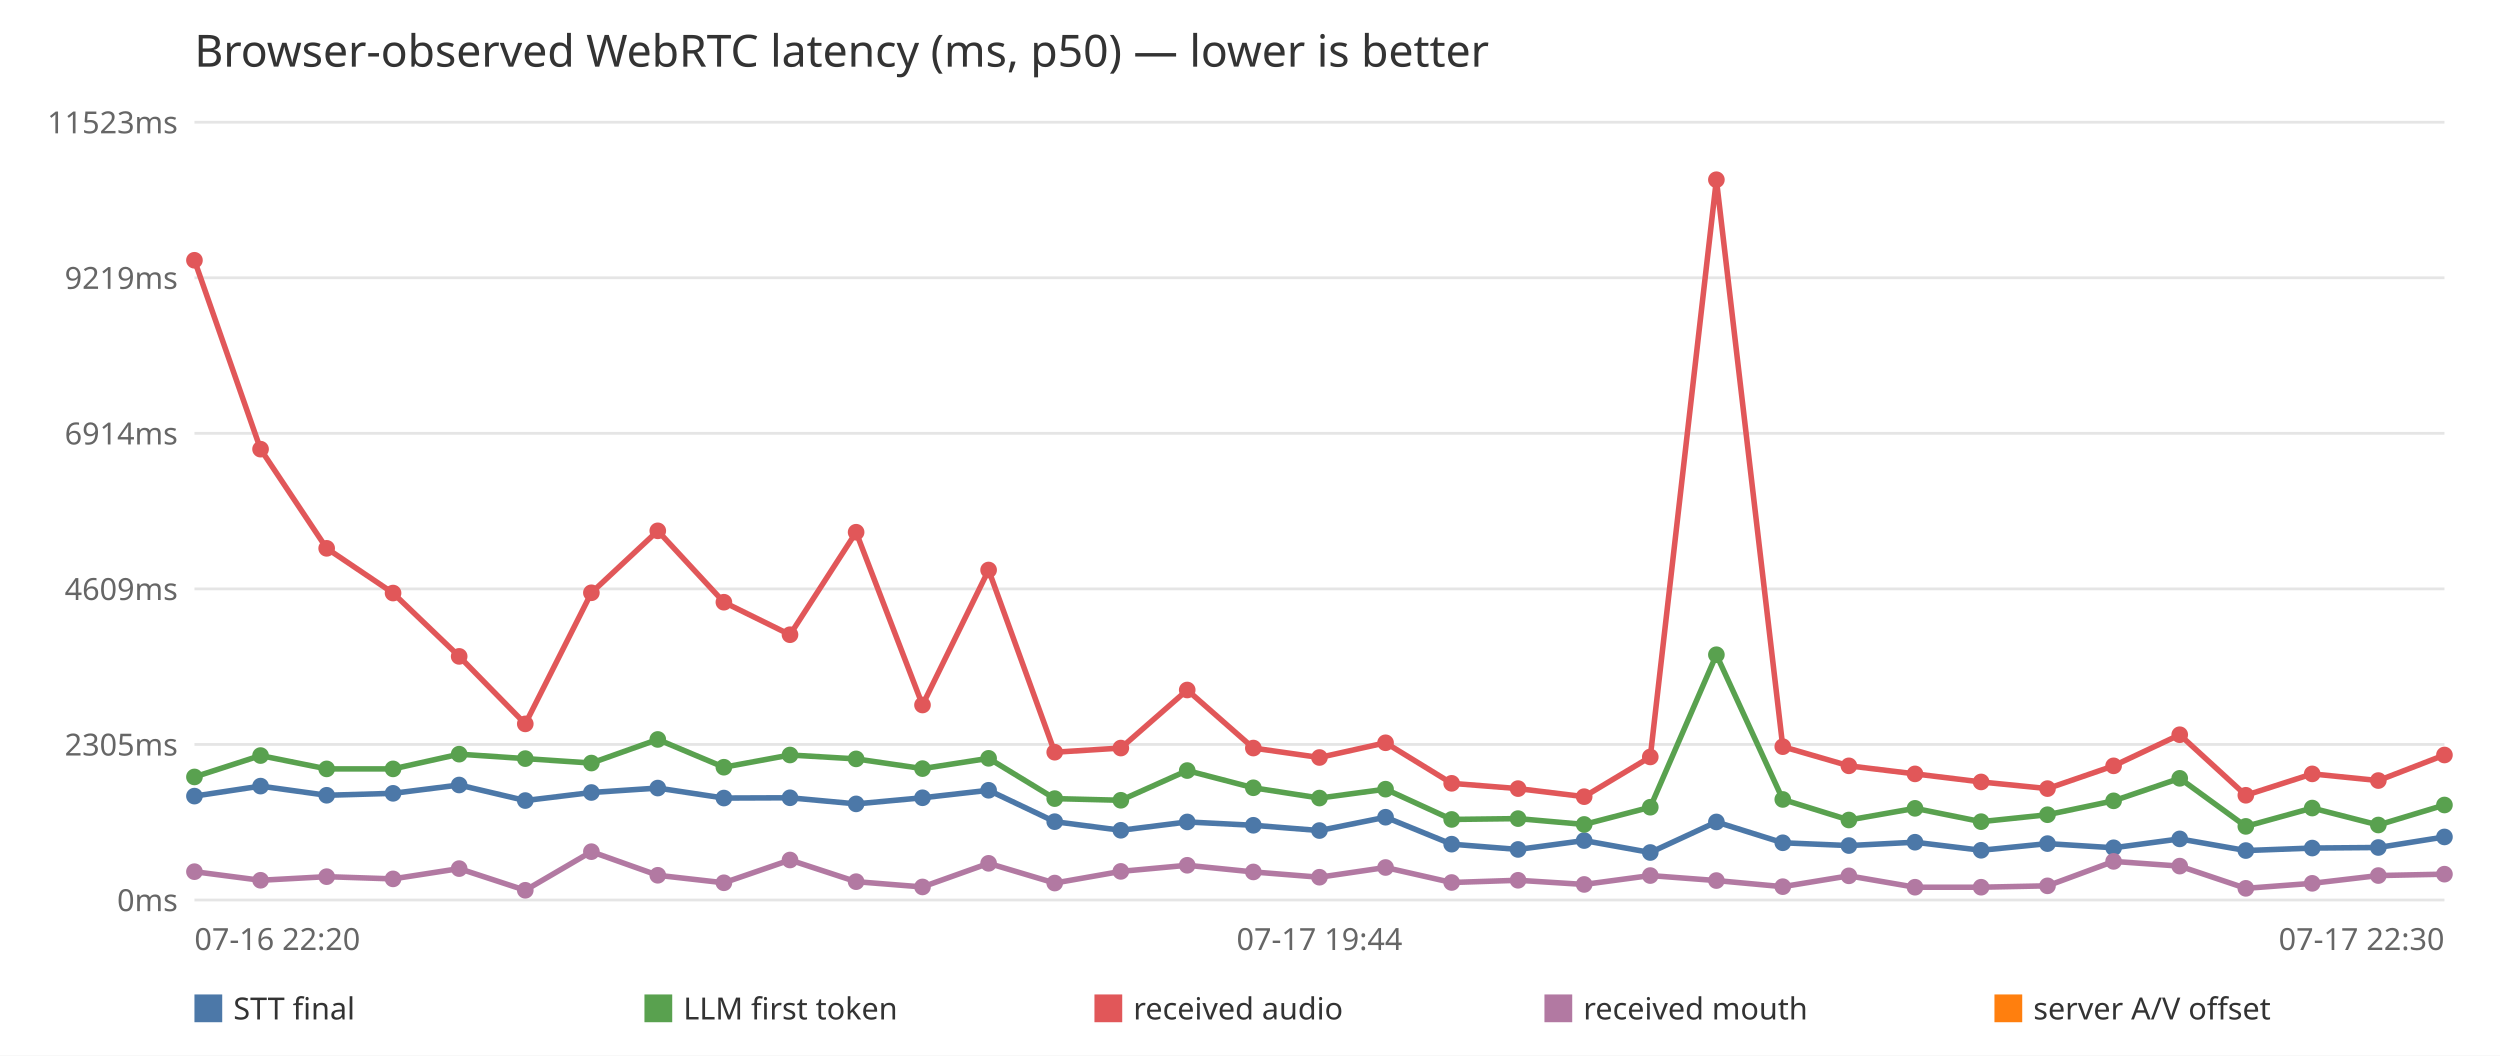
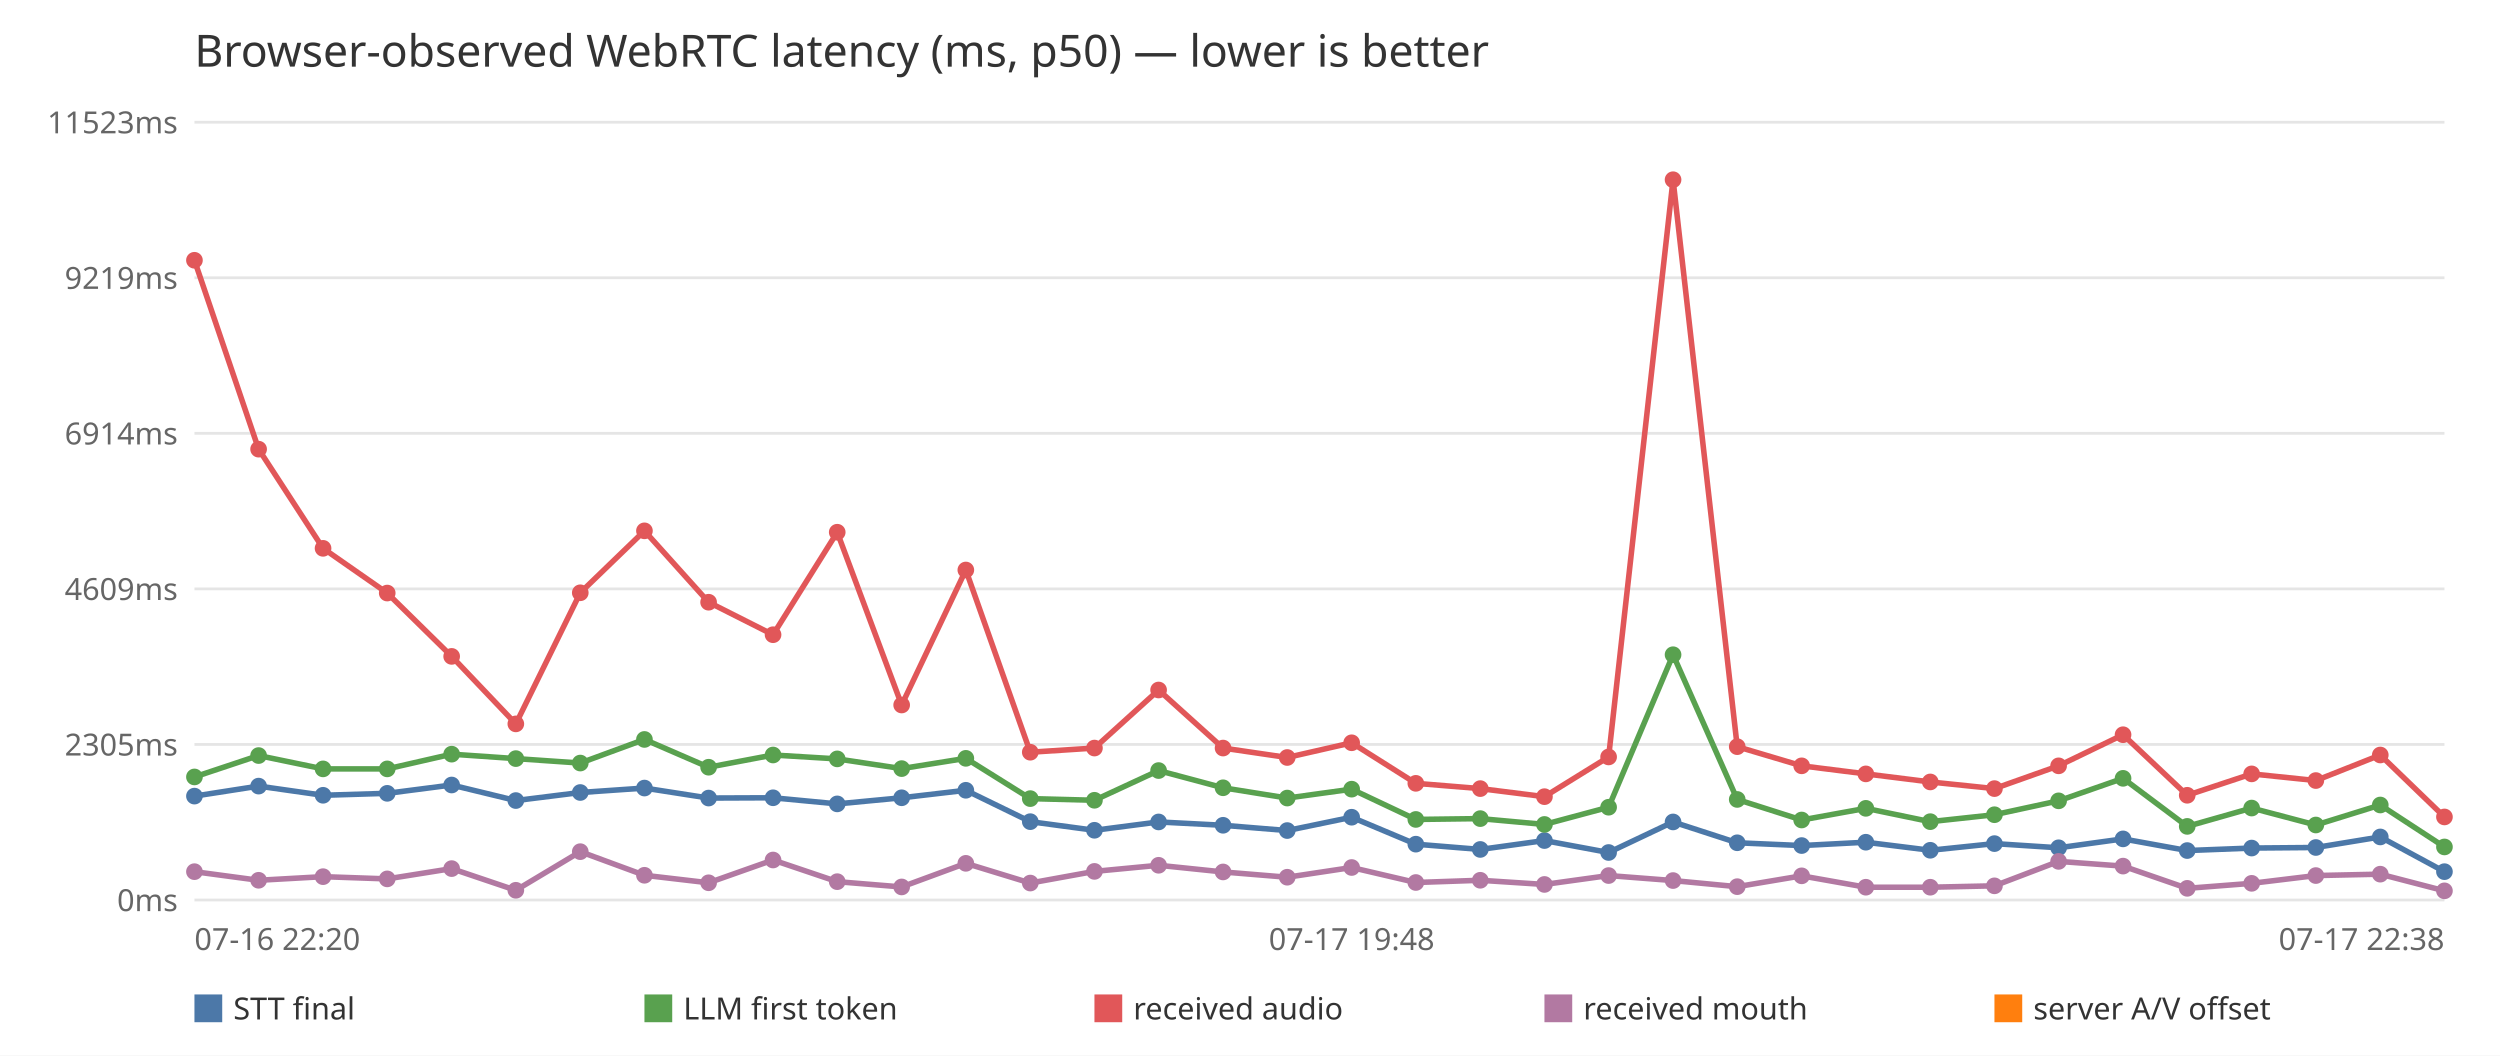
<svg xmlns="http://www.w3.org/2000/svg" width="900" height="380" viewBox="0 0 900 380" font-family="sans-serif">
  <rect width="900" height="380" fill="white" />
  <text x="70" y="24" font-size="16" fill="#333">Browser-observed WebRTC latency (ms, p50) — lower is better</text>
  <line x1="70" y1="324.0" x2="880" y2="324.0" stroke="#e5e5e5" />
  <text x="64" y="328.0" font-size="11" fill="#666" text-anchor="end">0ms</text>
  <line x1="70" y1="268.0" x2="880" y2="268.0" stroke="#e5e5e5" />
  <text x="64" y="272.0" font-size="11" fill="#666" text-anchor="end">2305ms</text>
  <line x1="70" y1="212.0" x2="880" y2="212.0" stroke="#e5e5e5" />
  <text x="64" y="216.0" font-size="11" fill="#666" text-anchor="end">4609ms</text>
  <line x1="70" y1="156.0" x2="880" y2="156.0" stroke="#e5e5e5" />
  <text x="64" y="160.0" font-size="11" fill="#666" text-anchor="end">6914ms</text>
  <line x1="70" y1="100.0" x2="880" y2="100.0" stroke="#e5e5e5" />
  <text x="64" y="104.0" font-size="11" fill="#666" text-anchor="end">9219ms</text>
  <line x1="70" y1="44.0" x2="880" y2="44.0" stroke="#e5e5e5" />
  <text x="64" y="48.0" font-size="11" fill="#666" text-anchor="end">11523ms</text>
  <text x="70.0" y="342" font-size="11" fill="#666" text-anchor="start">07-16 22:20</text>
-   <text x="475.0" y="342" font-size="11" fill="#666" text-anchor="middle">07-17 19:44</text>
-   <text x="880.0" y="342" font-size="11" fill="#666" text-anchor="end">07-17 22:30</text>
-   <polyline points="70.0,286.6 93.8,283.0 117.6,286.3 141.5,285.6 165.3,282.6 189.1,288.2 212.9,285.3 236.8,283.7 260.6,287.3 284.4,287.2 308.2,289.4 332.1,287.2 355.9,284.5 379.7,295.8 403.5,298.9 427.4,295.9 451.2,297.1 475.0,299.0 498.8,294.2 522.6,303.9 546.5,305.8 570.3,302.6 594.1,306.9 617.9,295.9 641.8,303.4 665.6,304.4 689.4,303.2 713.2,306.1 737.1,303.7 760.9,305.2 784.7,302.0 808.5,306.2 832.4,305.3 856.2,305.1 880.0,301.3" fill="none" stroke="#4c78a8" stroke-width="2" />
+   <text x="486.6" y="342" font-size="11" fill="#666" text-anchor="middle">07-17 19:48</text>
+   <text x="880.0" y="342" font-size="11" fill="#666" text-anchor="end">07-17 22:38</text>
+   <polyline points="70.0,286.6 93.1,283.0 116.3,286.3 139.4,285.6 162.6,282.6 185.7,288.2 208.9,285.3 232.0,283.7 255.1,287.3 278.3,287.2 301.4,289.4 324.6,287.2 347.7,284.5 370.9,295.8 394.0,298.9 417.1,295.9 440.3,297.1 463.4,299.0 486.6,294.2 509.7,303.9 532.9,305.8 556.0,302.6 579.1,306.9 602.3,295.9 625.4,303.4 648.6,304.4 671.7,303.2 694.9,306.1 718.0,303.7 741.1,305.2 764.3,302.0 787.4,306.2 810.6,305.3 833.7,305.1 856.9,301.3 880.0,313.8" fill="none" stroke="#4c78a8" stroke-width="2" />
  <circle cx="70.0" cy="286.6" r="3" fill="#4c78a8" />
-   <circle cx="93.8" cy="283.0" r="3" fill="#4c78a8" />
-   <circle cx="117.6" cy="286.3" r="3" fill="#4c78a8" />
-   <circle cx="141.5" cy="285.6" r="3" fill="#4c78a8" />
-   <circle cx="165.3" cy="282.6" r="3" fill="#4c78a8" />
-   <circle cx="189.1" cy="288.2" r="3" fill="#4c78a8" />
-   <circle cx="212.9" cy="285.3" r="3" fill="#4c78a8" />
-   <circle cx="236.8" cy="283.7" r="3" fill="#4c78a8" />
-   <circle cx="260.6" cy="287.3" r="3" fill="#4c78a8" />
-   <circle cx="284.4" cy="287.2" r="3" fill="#4c78a8" />
-   <circle cx="308.2" cy="289.4" r="3" fill="#4c78a8" />
-   <circle cx="332.1" cy="287.2" r="3" fill="#4c78a8" />
-   <circle cx="355.9" cy="284.5" r="3" fill="#4c78a8" />
-   <circle cx="379.7" cy="295.8" r="3" fill="#4c78a8" />
-   <circle cx="403.5" cy="298.9" r="3" fill="#4c78a8" />
-   <circle cx="427.4" cy="295.9" r="3" fill="#4c78a8" />
-   <circle cx="451.2" cy="297.1" r="3" fill="#4c78a8" />
-   <circle cx="475.0" cy="299.0" r="3" fill="#4c78a8" />
-   <circle cx="498.8" cy="294.2" r="3" fill="#4c78a8" />
-   <circle cx="522.6" cy="303.9" r="3" fill="#4c78a8" />
-   <circle cx="546.5" cy="305.8" r="3" fill="#4c78a8" />
-   <circle cx="570.3" cy="302.6" r="3" fill="#4c78a8" />
-   <circle cx="594.1" cy="306.9" r="3" fill="#4c78a8" />
-   <circle cx="617.9" cy="295.9" r="3" fill="#4c78a8" />
-   <circle cx="641.8" cy="303.4" r="3" fill="#4c78a8" />
-   <circle cx="665.6" cy="304.4" r="3" fill="#4c78a8" />
-   <circle cx="689.4" cy="303.2" r="3" fill="#4c78a8" />
-   <circle cx="713.2" cy="306.1" r="3" fill="#4c78a8" />
-   <circle cx="737.1" cy="303.7" r="3" fill="#4c78a8" />
-   <circle cx="760.9" cy="305.2" r="3" fill="#4c78a8" />
-   <circle cx="784.7" cy="302.0" r="3" fill="#4c78a8" />
-   <circle cx="808.5" cy="306.2" r="3" fill="#4c78a8" />
-   <circle cx="832.4" cy="305.3" r="3" fill="#4c78a8" />
-   <circle cx="856.2" cy="305.1" r="3" fill="#4c78a8" />
-   <circle cx="880.0" cy="301.3" r="3" fill="#4c78a8" />
+   <circle cx="93.1" cy="283.0" r="3" fill="#4c78a8" />
+   <circle cx="116.3" cy="286.3" r="3" fill="#4c78a8" />
+   <circle cx="139.4" cy="285.6" r="3" fill="#4c78a8" />
+   <circle cx="162.6" cy="282.6" r="3" fill="#4c78a8" />
+   <circle cx="185.7" cy="288.2" r="3" fill="#4c78a8" />
+   <circle cx="208.9" cy="285.3" r="3" fill="#4c78a8" />
+   <circle cx="232.0" cy="283.7" r="3" fill="#4c78a8" />
+   <circle cx="255.1" cy="287.3" r="3" fill="#4c78a8" />
+   <circle cx="278.3" cy="287.2" r="3" fill="#4c78a8" />
+   <circle cx="301.4" cy="289.4" r="3" fill="#4c78a8" />
+   <circle cx="324.6" cy="287.2" r="3" fill="#4c78a8" />
+   <circle cx="347.7" cy="284.5" r="3" fill="#4c78a8" />
+   <circle cx="370.9" cy="295.8" r="3" fill="#4c78a8" />
+   <circle cx="394.0" cy="298.9" r="3" fill="#4c78a8" />
+   <circle cx="417.1" cy="295.9" r="3" fill="#4c78a8" />
+   <circle cx="440.3" cy="297.1" r="3" fill="#4c78a8" />
+   <circle cx="463.4" cy="299.0" r="3" fill="#4c78a8" />
+   <circle cx="486.6" cy="294.2" r="3" fill="#4c78a8" />
+   <circle cx="509.7" cy="303.9" r="3" fill="#4c78a8" />
+   <circle cx="532.9" cy="305.8" r="3" fill="#4c78a8" />
+   <circle cx="556.0" cy="302.6" r="3" fill="#4c78a8" />
+   <circle cx="579.1" cy="306.9" r="3" fill="#4c78a8" />
+   <circle cx="602.3" cy="295.9" r="3" fill="#4c78a8" />
+   <circle cx="625.4" cy="303.4" r="3" fill="#4c78a8" />
+   <circle cx="648.6" cy="304.4" r="3" fill="#4c78a8" />
+   <circle cx="671.7" cy="303.2" r="3" fill="#4c78a8" />
+   <circle cx="694.9" cy="306.1" r="3" fill="#4c78a8" />
+   <circle cx="718.0" cy="303.7" r="3" fill="#4c78a8" />
+   <circle cx="741.1" cy="305.2" r="3" fill="#4c78a8" />
+   <circle cx="764.3" cy="302.0" r="3" fill="#4c78a8" />
+   <circle cx="787.4" cy="306.2" r="3" fill="#4c78a8" />
+   <circle cx="810.6" cy="305.3" r="3" fill="#4c78a8" />
+   <circle cx="833.7" cy="305.1" r="3" fill="#4c78a8" />
+   <circle cx="856.9" cy="301.3" r="3" fill="#4c78a8" />
+   <circle cx="880.0" cy="313.8" r="3" fill="#4c78a8" />
  <rect x="70.0" y="358" width="10" height="10" fill="#4c78a8" />
  <text x="84.0" y="367" font-size="11" fill="#333">STT final</text>
-   <polyline points="70.0,279.7 93.8,272.0 117.6,276.8 141.5,276.8 165.3,271.5 189.1,273.1 212.9,274.7 236.8,266.2 260.6,276.2 284.4,271.8 308.2,273.2 332.1,276.7 355.9,273.0 379.7,287.5 403.5,288.1 427.4,277.4 451.2,283.6 475.0,287.3 498.8,284.1 522.6,295.0 546.5,294.7 570.3,296.8 594.1,290.6 617.9,235.7 641.8,287.8 665.6,295.2 689.4,291.0 713.2,295.8 737.1,293.3 760.9,288.3 784.7,280.2 808.5,297.5 832.4,290.9 856.2,297.0 880.0,289.8" fill="none" stroke="#59a14f" stroke-width="2" />
+   <polyline points="70.0,279.7 93.1,272.0 116.3,276.8 139.4,276.8 162.6,271.5 185.7,273.1 208.9,274.7 232.0,266.2 255.1,276.2 278.3,271.8 301.4,273.2 324.6,276.7 347.7,273.0 370.9,287.5 394.0,288.1 417.1,277.4 440.3,283.6 463.4,287.3 486.6,284.1 509.7,295.0 532.9,294.7 556.0,296.8 579.1,290.6 602.3,235.7 625.4,287.8 648.6,295.2 671.7,291.0 694.9,295.8 718.0,293.3 741.1,288.3 764.3,280.2 787.4,297.5 810.6,290.9 833.7,297.0 856.9,289.8 880.0,304.9" fill="none" stroke="#59a14f" stroke-width="2" />
  <circle cx="70.0" cy="279.7" r="3" fill="#59a14f" />
-   <circle cx="93.8" cy="272.0" r="3" fill="#59a14f" />
-   <circle cx="117.6" cy="276.8" r="3" fill="#59a14f" />
-   <circle cx="141.5" cy="276.8" r="3" fill="#59a14f" />
-   <circle cx="165.3" cy="271.5" r="3" fill="#59a14f" />
-   <circle cx="189.1" cy="273.1" r="3" fill="#59a14f" />
-   <circle cx="212.9" cy="274.7" r="3" fill="#59a14f" />
-   <circle cx="236.8" cy="266.2" r="3" fill="#59a14f" />
-   <circle cx="260.6" cy="276.2" r="3" fill="#59a14f" />
-   <circle cx="284.4" cy="271.8" r="3" fill="#59a14f" />
-   <circle cx="308.2" cy="273.2" r="3" fill="#59a14f" />
-   <circle cx="332.1" cy="276.7" r="3" fill="#59a14f" />
-   <circle cx="355.9" cy="273.0" r="3" fill="#59a14f" />
-   <circle cx="379.7" cy="287.5" r="3" fill="#59a14f" />
-   <circle cx="403.5" cy="288.1" r="3" fill="#59a14f" />
-   <circle cx="427.4" cy="277.4" r="3" fill="#59a14f" />
-   <circle cx="451.2" cy="283.6" r="3" fill="#59a14f" />
-   <circle cx="475.0" cy="287.3" r="3" fill="#59a14f" />
-   <circle cx="498.8" cy="284.1" r="3" fill="#59a14f" />
-   <circle cx="522.6" cy="295.0" r="3" fill="#59a14f" />
-   <circle cx="546.5" cy="294.7" r="3" fill="#59a14f" />
-   <circle cx="570.3" cy="296.8" r="3" fill="#59a14f" />
-   <circle cx="594.1" cy="290.6" r="3" fill="#59a14f" />
-   <circle cx="617.9" cy="235.7" r="3" fill="#59a14f" />
-   <circle cx="641.8" cy="287.8" r="3" fill="#59a14f" />
-   <circle cx="665.6" cy="295.2" r="3" fill="#59a14f" />
-   <circle cx="689.4" cy="291.0" r="3" fill="#59a14f" />
-   <circle cx="713.2" cy="295.8" r="3" fill="#59a14f" />
-   <circle cx="737.1" cy="293.3" r="3" fill="#59a14f" />
-   <circle cx="760.9" cy="288.3" r="3" fill="#59a14f" />
-   <circle cx="784.7" cy="280.2" r="3" fill="#59a14f" />
-   <circle cx="808.5" cy="297.5" r="3" fill="#59a14f" />
-   <circle cx="832.4" cy="290.9" r="3" fill="#59a14f" />
-   <circle cx="856.2" cy="297.0" r="3" fill="#59a14f" />
-   <circle cx="880.0" cy="289.8" r="3" fill="#59a14f" />
+   <circle cx="93.1" cy="272.0" r="3" fill="#59a14f" />
+   <circle cx="116.3" cy="276.8" r="3" fill="#59a14f" />
+   <circle cx="139.4" cy="276.8" r="3" fill="#59a14f" />
+   <circle cx="162.6" cy="271.5" r="3" fill="#59a14f" />
+   <circle cx="185.7" cy="273.1" r="3" fill="#59a14f" />
+   <circle cx="208.9" cy="274.7" r="3" fill="#59a14f" />
+   <circle cx="232.0" cy="266.2" r="3" fill="#59a14f" />
+   <circle cx="255.1" cy="276.2" r="3" fill="#59a14f" />
+   <circle cx="278.3" cy="271.8" r="3" fill="#59a14f" />
+   <circle cx="301.4" cy="273.2" r="3" fill="#59a14f" />
+   <circle cx="324.6" cy="276.7" r="3" fill="#59a14f" />
+   <circle cx="347.7" cy="273.0" r="3" fill="#59a14f" />
+   <circle cx="370.9" cy="287.5" r="3" fill="#59a14f" />
+   <circle cx="394.0" cy="288.1" r="3" fill="#59a14f" />
+   <circle cx="417.1" cy="277.4" r="3" fill="#59a14f" />
+   <circle cx="440.3" cy="283.6" r="3" fill="#59a14f" />
+   <circle cx="463.4" cy="287.3" r="3" fill="#59a14f" />
+   <circle cx="486.6" cy="284.1" r="3" fill="#59a14f" />
+   <circle cx="509.7" cy="295.0" r="3" fill="#59a14f" />
+   <circle cx="532.9" cy="294.7" r="3" fill="#59a14f" />
+   <circle cx="556.0" cy="296.8" r="3" fill="#59a14f" />
+   <circle cx="579.1" cy="290.6" r="3" fill="#59a14f" />
+   <circle cx="602.3" cy="235.7" r="3" fill="#59a14f" />
+   <circle cx="625.4" cy="287.8" r="3" fill="#59a14f" />
+   <circle cx="648.6" cy="295.2" r="3" fill="#59a14f" />
+   <circle cx="671.7" cy="291.0" r="3" fill="#59a14f" />
+   <circle cx="694.9" cy="295.8" r="3" fill="#59a14f" />
+   <circle cx="718.0" cy="293.3" r="3" fill="#59a14f" />
+   <circle cx="741.1" cy="288.3" r="3" fill="#59a14f" />
+   <circle cx="764.3" cy="280.2" r="3" fill="#59a14f" />
+   <circle cx="787.4" cy="297.5" r="3" fill="#59a14f" />
+   <circle cx="810.6" cy="290.9" r="3" fill="#59a14f" />
+   <circle cx="833.7" cy="297.0" r="3" fill="#59a14f" />
+   <circle cx="856.9" cy="289.8" r="3" fill="#59a14f" />
+   <circle cx="880.0" cy="304.9" r="3" fill="#59a14f" />
  <rect x="232.0" y="358" width="10" height="10" fill="#59a14f" />
  <text x="246.0" y="367" font-size="11" fill="#333">LLM first token</text>
-   <polyline points="70.0,93.7 93.8,161.7 117.6,197.4 141.5,213.5 165.3,236.3 189.1,260.6 212.9,213.4 236.8,191.1 260.6,216.8 284.4,228.5 308.2,191.6 332.1,253.8 355.9,205.2 379.7,270.8 403.5,269.3 427.4,248.4 451.2,269.3 475.0,272.7 498.8,267.4 522.6,282.0 546.5,283.9 570.3,286.8 594.1,272.5 617.9,64.7 641.8,268.8 665.6,275.7 689.4,278.6 713.2,281.5 737.1,283.9 760.9,275.7 784.7,264.5 808.5,286.3 832.4,278.6 856.2,281.0 880.0,271.8" fill="none" stroke="#e15759" stroke-width="2" />
+   <polyline points="70.0,93.7 93.1,161.7 116.3,197.4 139.4,213.5 162.6,236.3 185.7,260.6 208.9,213.4 232.0,191.1 255.1,216.8 278.3,228.5 301.4,191.6 324.6,253.8 347.7,205.2 370.9,270.8 394.0,269.3 417.1,248.4 440.3,269.3 463.4,272.7 486.6,267.4 509.7,282.0 532.9,283.9 556.0,286.8 579.1,272.5 602.3,64.7 625.4,268.8 648.6,275.7 671.7,278.6 694.9,281.5 718.0,283.9 741.1,275.7 764.3,264.5 787.4,286.3 810.6,278.6 833.7,281.0 856.9,271.8 880.0,294.1" fill="none" stroke="#e15759" stroke-width="2" />
  <circle cx="70.0" cy="93.7" r="3" fill="#e15759" />
-   <circle cx="93.8" cy="161.7" r="3" fill="#e15759" />
-   <circle cx="117.6" cy="197.4" r="3" fill="#e15759" />
-   <circle cx="141.5" cy="213.5" r="3" fill="#e15759" />
-   <circle cx="165.3" cy="236.3" r="3" fill="#e15759" />
-   <circle cx="189.1" cy="260.6" r="3" fill="#e15759" />
-   <circle cx="212.9" cy="213.4" r="3" fill="#e15759" />
-   <circle cx="236.8" cy="191.1" r="3" fill="#e15759" />
-   <circle cx="260.6" cy="216.8" r="3" fill="#e15759" />
-   <circle cx="284.4" cy="228.5" r="3" fill="#e15759" />
-   <circle cx="308.2" cy="191.6" r="3" fill="#e15759" />
-   <circle cx="332.1" cy="253.8" r="3" fill="#e15759" />
-   <circle cx="355.9" cy="205.2" r="3" fill="#e15759" />
-   <circle cx="379.7" cy="270.8" r="3" fill="#e15759" />
-   <circle cx="403.5" cy="269.3" r="3" fill="#e15759" />
-   <circle cx="427.4" cy="248.4" r="3" fill="#e15759" />
-   <circle cx="451.2" cy="269.3" r="3" fill="#e15759" />
-   <circle cx="475.0" cy="272.7" r="3" fill="#e15759" />
-   <circle cx="498.8" cy="267.4" r="3" fill="#e15759" />
-   <circle cx="522.6" cy="282.0" r="3" fill="#e15759" />
-   <circle cx="546.5" cy="283.9" r="3" fill="#e15759" />
-   <circle cx="570.3" cy="286.8" r="3" fill="#e15759" />
-   <circle cx="594.1" cy="272.5" r="3" fill="#e15759" />
-   <circle cx="617.9" cy="64.7" r="3" fill="#e15759" />
-   <circle cx="641.8" cy="268.8" r="3" fill="#e15759" />
-   <circle cx="665.6" cy="275.7" r="3" fill="#e15759" />
-   <circle cx="689.4" cy="278.6" r="3" fill="#e15759" />
-   <circle cx="713.2" cy="281.5" r="3" fill="#e15759" />
-   <circle cx="737.1" cy="283.9" r="3" fill="#e15759" />
-   <circle cx="760.9" cy="275.7" r="3" fill="#e15759" />
-   <circle cx="784.7" cy="264.5" r="3" fill="#e15759" />
-   <circle cx="808.5" cy="286.3" r="3" fill="#e15759" />
-   <circle cx="832.4" cy="278.6" r="3" fill="#e15759" />
-   <circle cx="856.2" cy="281.0" r="3" fill="#e15759" />
-   <circle cx="880.0" cy="271.8" r="3" fill="#e15759" />
+   <circle cx="93.1" cy="161.7" r="3" fill="#e15759" />
+   <circle cx="116.3" cy="197.4" r="3" fill="#e15759" />
+   <circle cx="139.4" cy="213.5" r="3" fill="#e15759" />
+   <circle cx="162.6" cy="236.3" r="3" fill="#e15759" />
+   <circle cx="185.7" cy="260.6" r="3" fill="#e15759" />
+   <circle cx="208.9" cy="213.4" r="3" fill="#e15759" />
+   <circle cx="232.0" cy="191.1" r="3" fill="#e15759" />
+   <circle cx="255.1" cy="216.8" r="3" fill="#e15759" />
+   <circle cx="278.3" cy="228.5" r="3" fill="#e15759" />
+   <circle cx="301.4" cy="191.6" r="3" fill="#e15759" />
+   <circle cx="324.6" cy="253.8" r="3" fill="#e15759" />
+   <circle cx="347.7" cy="205.2" r="3" fill="#e15759" />
+   <circle cx="370.9" cy="270.8" r="3" fill="#e15759" />
+   <circle cx="394.0" cy="269.3" r="3" fill="#e15759" />
+   <circle cx="417.1" cy="248.4" r="3" fill="#e15759" />
+   <circle cx="440.3" cy="269.3" r="3" fill="#e15759" />
+   <circle cx="463.4" cy="272.7" r="3" fill="#e15759" />
+   <circle cx="486.6" cy="267.4" r="3" fill="#e15759" />
+   <circle cx="509.7" cy="282.0" r="3" fill="#e15759" />
+   <circle cx="532.9" cy="283.9" r="3" fill="#e15759" />
+   <circle cx="556.0" cy="286.8" r="3" fill="#e15759" />
+   <circle cx="579.1" cy="272.5" r="3" fill="#e15759" />
+   <circle cx="602.3" cy="64.7" r="3" fill="#e15759" />
+   <circle cx="625.4" cy="268.8" r="3" fill="#e15759" />
+   <circle cx="648.6" cy="275.7" r="3" fill="#e15759" />
+   <circle cx="671.7" cy="278.6" r="3" fill="#e15759" />
+   <circle cx="694.9" cy="281.5" r="3" fill="#e15759" />
+   <circle cx="718.0" cy="283.9" r="3" fill="#e15759" />
+   <circle cx="741.1" cy="275.7" r="3" fill="#e15759" />
+   <circle cx="764.3" cy="264.5" r="3" fill="#e15759" />
+   <circle cx="787.4" cy="286.3" r="3" fill="#e15759" />
+   <circle cx="810.6" cy="278.6" r="3" fill="#e15759" />
+   <circle cx="833.7" cy="281.0" r="3" fill="#e15759" />
+   <circle cx="856.9" cy="271.8" r="3" fill="#e15759" />
+   <circle cx="880.0" cy="294.1" r="3" fill="#e15759" />
  <rect x="394.0" y="358" width="10" height="10" fill="#e15759" />
  <text x="408.0" y="367" font-size="11" fill="#333">received audio</text>
-   <polyline points="70.0,313.8 93.8,316.9 117.6,315.6 141.5,316.4 165.3,312.7 189.1,320.5 212.9,306.6 236.8,315.1 260.6,317.8 284.4,309.6 308.2,317.4 332.1,319.3 355.9,310.8 379.7,317.9 403.5,313.7 427.4,311.5 451.2,313.9 475.0,315.8 498.8,312.3 522.6,317.7 546.5,316.9 570.3,318.4 594.1,315.2 617.9,317.0 641.8,319.2 665.6,315.3 689.4,319.4 713.2,319.4 737.1,318.9 760.9,310.1 784.7,311.8 808.5,319.8 832.4,318.0 856.2,315.2 880.0,314.7" fill="none" stroke="#b279a2" stroke-width="2" />
+   <polyline points="70.0,313.8 93.1,316.9 116.3,315.6 139.4,316.4 162.6,312.7 185.7,320.5 208.9,306.6 232.0,315.1 255.1,317.8 278.3,309.6 301.4,317.4 324.6,319.3 347.7,310.8 370.9,317.9 394.0,313.7 417.1,311.5 440.3,313.9 463.4,315.8 486.6,312.3 509.7,317.7 532.9,316.9 556.0,318.4 579.1,315.2 602.3,317.0 625.4,319.2 648.6,315.3 671.7,319.4 694.9,319.4 718.0,318.9 741.1,310.1 764.3,311.8 787.4,319.8 810.6,318.0 833.7,315.2 856.9,314.7 880.0,320.7" fill="none" stroke="#b279a2" stroke-width="2" />
  <circle cx="70.0" cy="313.8" r="3" fill="#b279a2" />
-   <circle cx="93.8" cy="316.9" r="3" fill="#b279a2" />
-   <circle cx="117.6" cy="315.6" r="3" fill="#b279a2" />
-   <circle cx="141.5" cy="316.4" r="3" fill="#b279a2" />
-   <circle cx="165.3" cy="312.7" r="3" fill="#b279a2" />
-   <circle cx="189.1" cy="320.5" r="3" fill="#b279a2" />
-   <circle cx="212.9" cy="306.6" r="3" fill="#b279a2" />
-   <circle cx="236.8" cy="315.1" r="3" fill="#b279a2" />
-   <circle cx="260.6" cy="317.8" r="3" fill="#b279a2" />
-   <circle cx="284.4" cy="309.6" r="3" fill="#b279a2" />
-   <circle cx="308.2" cy="317.4" r="3" fill="#b279a2" />
-   <circle cx="332.1" cy="319.3" r="3" fill="#b279a2" />
-   <circle cx="355.9" cy="310.8" r="3" fill="#b279a2" />
-   <circle cx="379.7" cy="317.9" r="3" fill="#b279a2" />
-   <circle cx="403.5" cy="313.7" r="3" fill="#b279a2" />
-   <circle cx="427.4" cy="311.5" r="3" fill="#b279a2" />
-   <circle cx="451.2" cy="313.9" r="3" fill="#b279a2" />
-   <circle cx="475.0" cy="315.8" r="3" fill="#b279a2" />
-   <circle cx="498.8" cy="312.3" r="3" fill="#b279a2" />
-   <circle cx="522.6" cy="317.7" r="3" fill="#b279a2" />
-   <circle cx="546.5" cy="316.9" r="3" fill="#b279a2" />
-   <circle cx="570.3" cy="318.4" r="3" fill="#b279a2" />
-   <circle cx="594.1" cy="315.2" r="3" fill="#b279a2" />
-   <circle cx="617.9" cy="317.0" r="3" fill="#b279a2" />
-   <circle cx="641.8" cy="319.2" r="3" fill="#b279a2" />
-   <circle cx="665.6" cy="315.3" r="3" fill="#b279a2" />
-   <circle cx="689.4" cy="319.4" r="3" fill="#b279a2" />
-   <circle cx="713.2" cy="319.4" r="3" fill="#b279a2" />
-   <circle cx="737.1" cy="318.9" r="3" fill="#b279a2" />
-   <circle cx="760.9" cy="310.1" r="3" fill="#b279a2" />
-   <circle cx="784.7" cy="311.8" r="3" fill="#b279a2" />
-   <circle cx="808.5" cy="319.8" r="3" fill="#b279a2" />
-   <circle cx="832.4" cy="318.0" r="3" fill="#b279a2" />
-   <circle cx="856.2" cy="315.2" r="3" fill="#b279a2" />
-   <circle cx="880.0" cy="314.7" r="3" fill="#b279a2" />
+   <circle cx="93.1" cy="316.9" r="3" fill="#b279a2" />
+   <circle cx="116.3" cy="315.6" r="3" fill="#b279a2" />
+   <circle cx="139.4" cy="316.4" r="3" fill="#b279a2" />
+   <circle cx="162.6" cy="312.7" r="3" fill="#b279a2" />
+   <circle cx="185.7" cy="320.5" r="3" fill="#b279a2" />
+   <circle cx="208.9" cy="306.6" r="3" fill="#b279a2" />
+   <circle cx="232.0" cy="315.1" r="3" fill="#b279a2" />
+   <circle cx="255.1" cy="317.8" r="3" fill="#b279a2" />
+   <circle cx="278.3" cy="309.6" r="3" fill="#b279a2" />
+   <circle cx="301.4" cy="317.4" r="3" fill="#b279a2" />
+   <circle cx="324.6" cy="319.3" r="3" fill="#b279a2" />
+   <circle cx="347.7" cy="310.8" r="3" fill="#b279a2" />
+   <circle cx="370.9" cy="317.9" r="3" fill="#b279a2" />
+   <circle cx="394.0" cy="313.7" r="3" fill="#b279a2" />
+   <circle cx="417.1" cy="311.5" r="3" fill="#b279a2" />
+   <circle cx="440.3" cy="313.9" r="3" fill="#b279a2" />
+   <circle cx="463.4" cy="315.8" r="3" fill="#b279a2" />
+   <circle cx="486.6" cy="312.3" r="3" fill="#b279a2" />
+   <circle cx="509.7" cy="317.7" r="3" fill="#b279a2" />
+   <circle cx="532.9" cy="316.9" r="3" fill="#b279a2" />
+   <circle cx="556.0" cy="318.4" r="3" fill="#b279a2" />
+   <circle cx="579.1" cy="315.2" r="3" fill="#b279a2" />
+   <circle cx="602.3" cy="317.0" r="3" fill="#b279a2" />
+   <circle cx="625.4" cy="319.2" r="3" fill="#b279a2" />
+   <circle cx="648.6" cy="315.3" r="3" fill="#b279a2" />
+   <circle cx="671.7" cy="319.4" r="3" fill="#b279a2" />
+   <circle cx="694.9" cy="319.4" r="3" fill="#b279a2" />
+   <circle cx="718.0" cy="318.9" r="3" fill="#b279a2" />
+   <circle cx="741.1" cy="310.1" r="3" fill="#b279a2" />
+   <circle cx="764.3" cy="311.8" r="3" fill="#b279a2" />
+   <circle cx="787.4" cy="319.8" r="3" fill="#b279a2" />
+   <circle cx="810.6" cy="318.0" r="3" fill="#b279a2" />
+   <circle cx="833.7" cy="315.2" r="3" fill="#b279a2" />
+   <circle cx="856.9" cy="314.7" r="3" fill="#b279a2" />
+   <circle cx="880.0" cy="320.7" r="3" fill="#b279a2" />
  <rect x="556.0" y="358" width="10" height="10" fill="#b279a2" />
  <text x="570.0" y="367" font-size="11" fill="#333">received mouth</text>
  <rect x="718.0" y="358" width="10" height="10" fill="#ff7f0e" />
  <text x="732.0" y="367" font-size="11" fill="#333">server A/V offset</text>
</svg>
